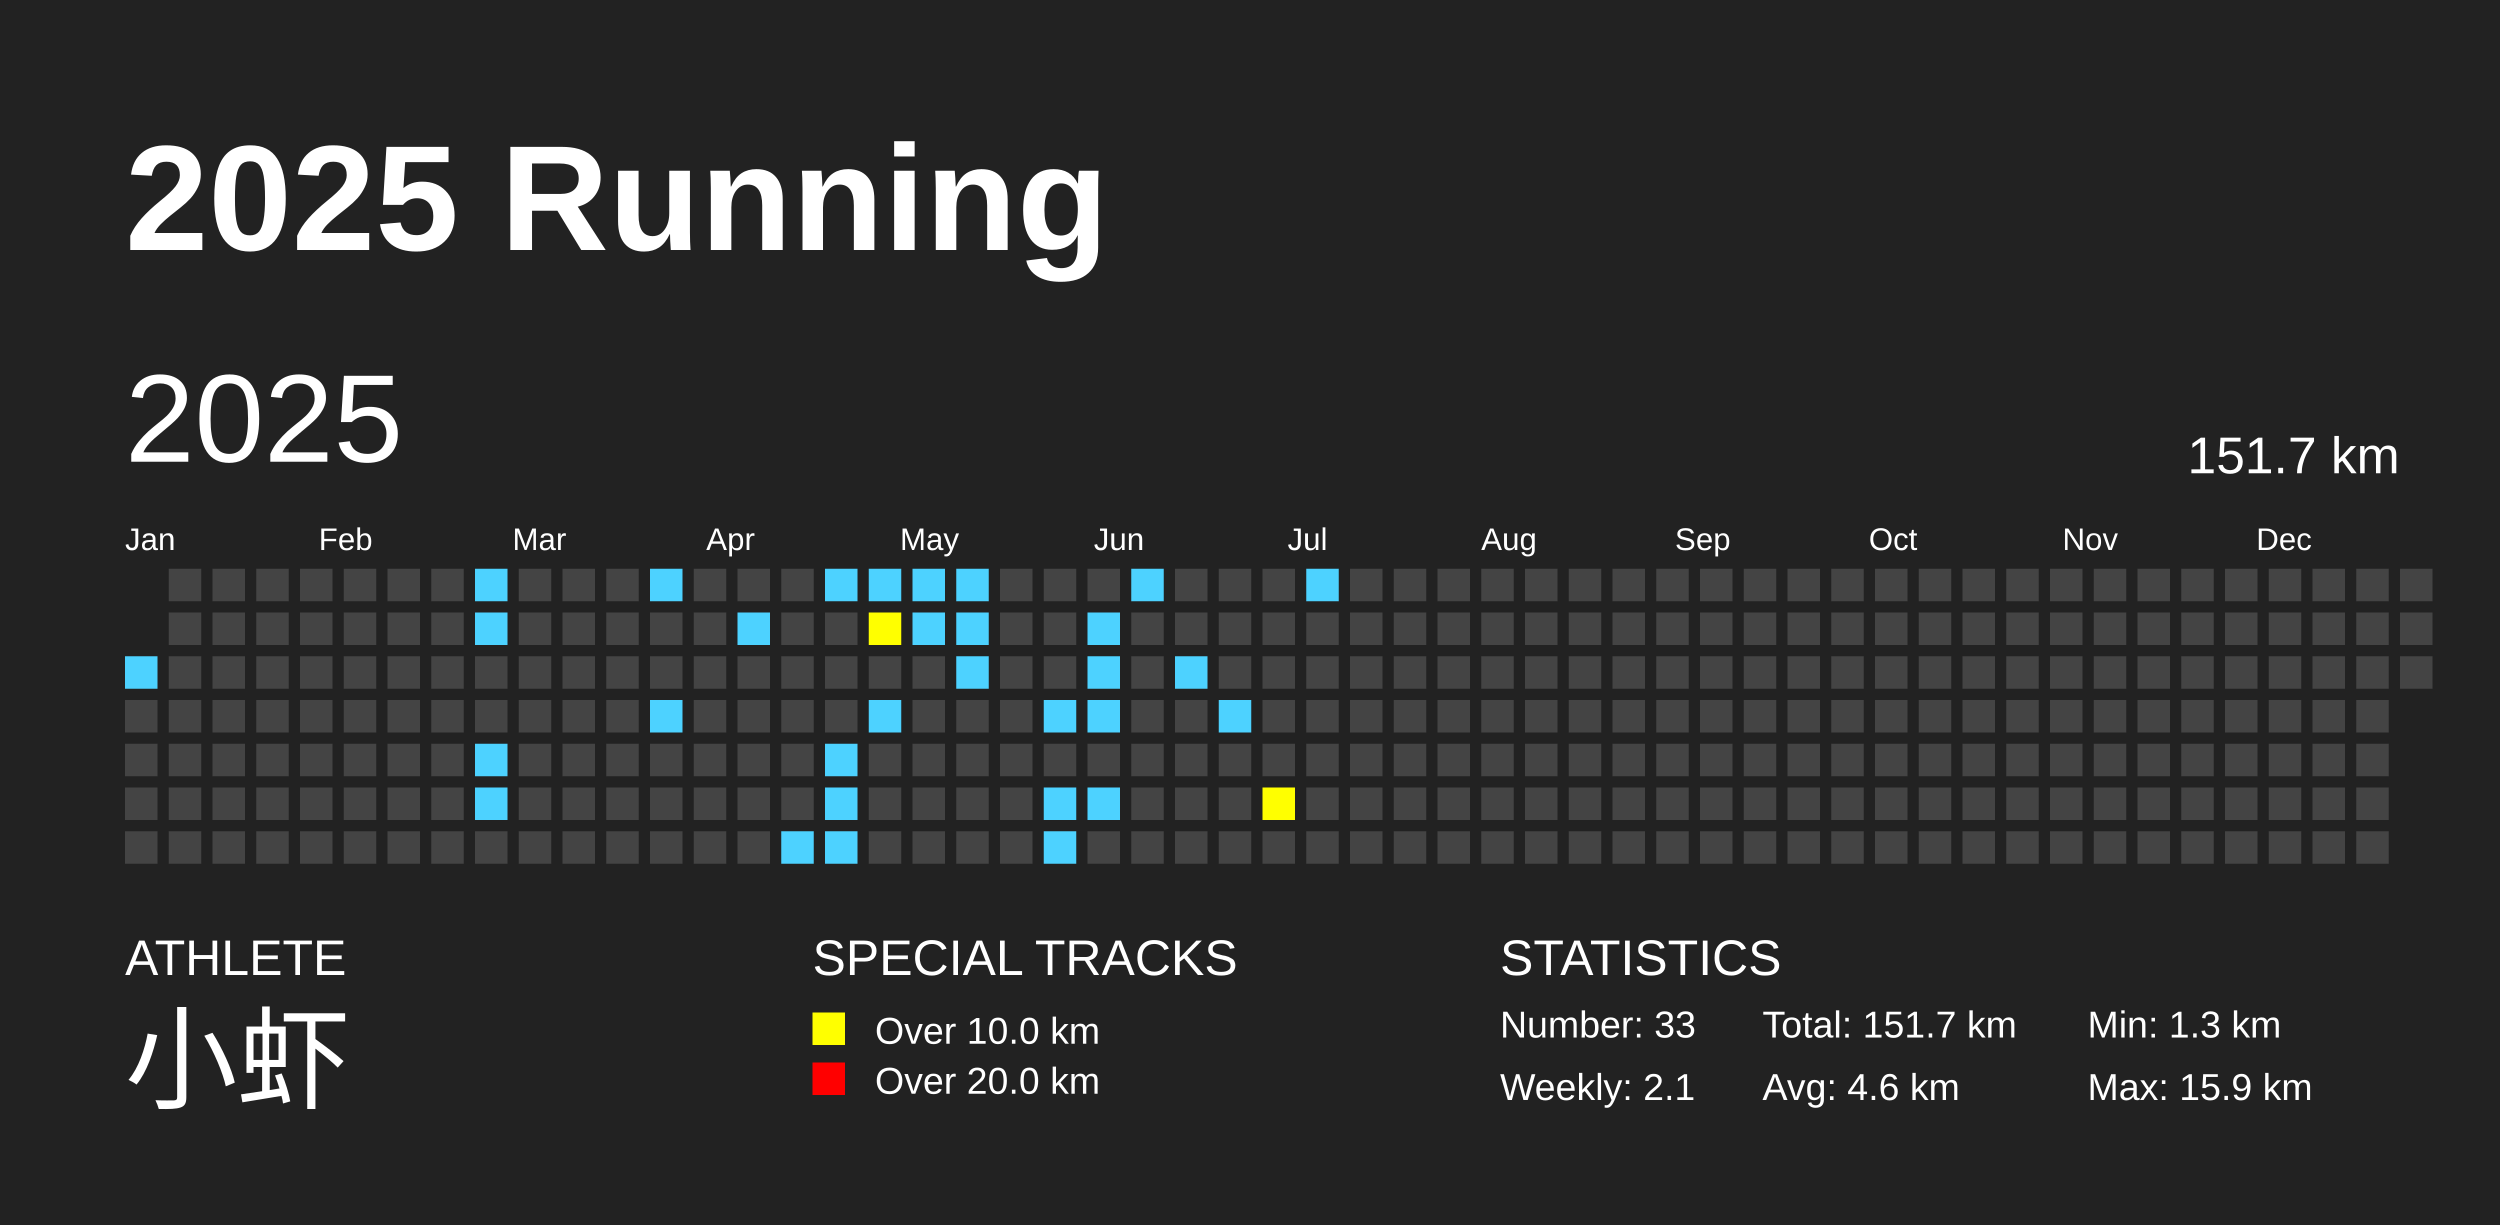
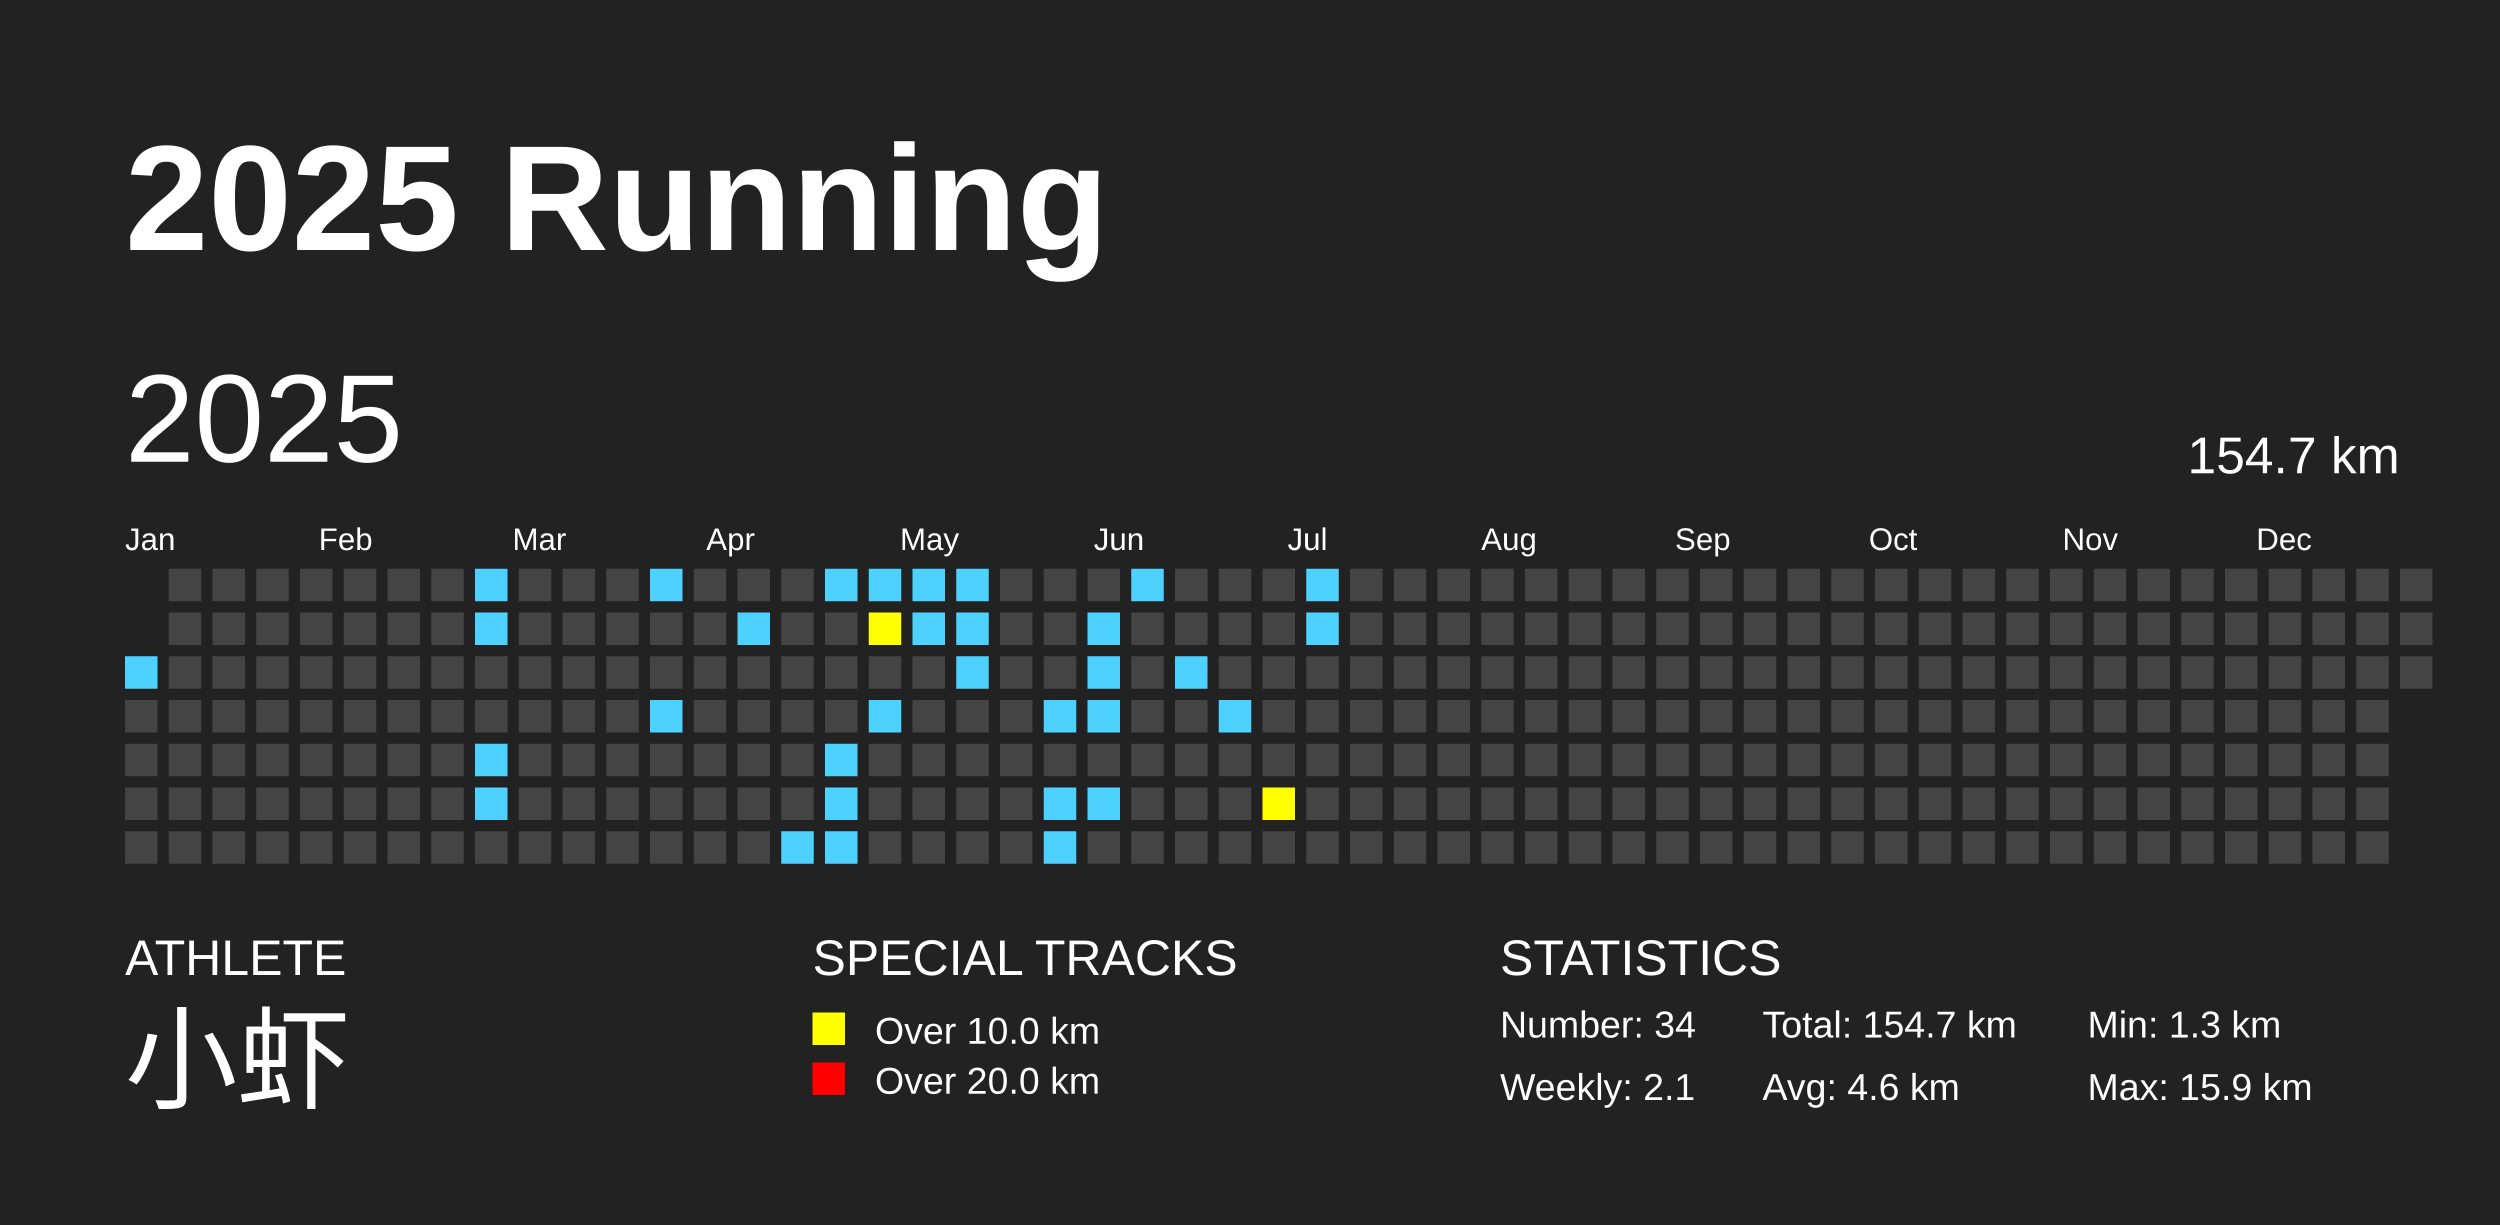
<svg xmlns="http://www.w3.org/2000/svg" baseProfile="full" height="98mm" version="1.1" viewBox="0,0,200,98" width="200mm">
  <defs />
  <rect fill="#222222" height="98" width="200" x="0" y="0" />
  <text fill="#FFFFFF" style="font-size:12px; font-family:Arial; font-weight:bold;" x="10" y="20">2025 Running</text>
  <text fill="#FFFFFF" style="font-size:4px; font-family:Arial" x="10" y="78">ATHLETE</text>
  <text fill="#FFFFFF" style="font-size:9px; font-family:Arial" x="10" y="88">小虾</text>
  <text fill="#FFFFFF" style="font-size:4px; font-family:Arial" x="65" y="78">SPECIAL TRACKS</text>
  <rect fill="yellow" height="2.6" width="2.6" x="65" y="81" />
  <text fill="#FFFFFF" style="font-size:3px; font-family:Arial" x="70" y="83.5">Over 10.0 km</text>
  <rect fill="red" height="2.6" width="2.6" x="65" y="85" />
  <text fill="#FFFFFF" style="font-size:3px; font-family:Arial" x="70" y="87.5">Over 20.0 km</text>
  <text fill="#FFFFFF" style="font-size:4px; font-family:Arial" x="120" y="78">STATISTICS</text>
-   <text fill="#FFFFFF" style="font-size:3px; font-family:Arial" x="120" y="83">Number: 33</text>
+   <text fill="#FFFFFF" style="font-size:3px; font-family:Arial" x="120" y="83">Number: 34</text>
  <text fill="#FFFFFF" style="font-size:3px; font-family:Arial" x="120" y="88">Weekly: 2.1</text>
-   <text fill="#FFFFFF" style="font-size:3px; font-family:Arial" x="141" y="83">Total: 151.7 km</text>
+   <text fill="#FFFFFF" style="font-size:3px; font-family:Arial" x="141" y="83">Total: 154.7 km</text>
  <text fill="#FFFFFF" style="font-size:3px; font-family:Arial" x="141" y="88">Avg: 4.6 km</text>
  <text fill="#FFFFFF" style="font-size:3px; font-family:Arial" x="167" y="83">Min: 1.3 km</text>
  <text fill="#FFFFFF" style="font-size:3px; font-family:Arial" x="167" y="88">Max: 15.9 km</text>
  <text dominant-baseline="hanging" fill="#FFFFFF" style="font-size:10.0px; font-family:Arial;" x="10" y="30">2025</text>
-   <text dominant-baseline="hanging" fill="#FFFFFF" style="font-size:4.125px; font-family:Arial;" x="175" y="35">151.7 km</text>
+   <text dominant-baseline="hanging" fill="#FFFFFF" style="font-size:4.125px; font-family:Arial;" x="175" y="35">154.7 km</text>
  <text fill="#FFFFFF" style="font-size:2.5px; font-family:Arial" x="10.0" y="44">Jan</text>
  <text fill="#FFFFFF" style="font-size:2.5px; font-family:Arial" x="25.5" y="44">Feb</text>
  <text fill="#FFFFFF" style="font-size:2.5px; font-family:Arial" x="41.0" y="44">Mar</text>
  <text fill="#FFFFFF" style="font-size:2.5px; font-family:Arial" x="56.5" y="44">Apr</text>
  <text fill="#FFFFFF" style="font-size:2.5px; font-family:Arial" x="72.0" y="44">May</text>
  <text fill="#FFFFFF" style="font-size:2.5px; font-family:Arial" x="87.5" y="44">Jun</text>
  <text fill="#FFFFFF" style="font-size:2.5px; font-family:Arial" x="103.0" y="44">Jul</text>
  <text fill="#FFFFFF" style="font-size:2.5px; font-family:Arial" x="118.5" y="44">Aug</text>
  <text fill="#FFFFFF" style="font-size:2.5px; font-family:Arial" x="134.0" y="44">Sep</text>
  <text fill="#FFFFFF" style="font-size:2.5px; font-family:Arial" x="149.5" y="44">Oct</text>
  <text fill="#FFFFFF" style="font-size:2.5px; font-family:Arial" x="165.0" y="44">Nov</text>
  <text fill="#FFFFFF" style="font-size:2.5px; font-family:Arial" x="180.5" y="44">Dec</text>
  <rect fill="#4DD2FF" height="2.6" width="2.6" x="10.0" y="52.5" />
  <rect fill="#444444" height="2.6" width="2.6" x="10.0" y="56.0" />
  <rect fill="#444444" height="2.6" width="2.6" x="10.0" y="59.5" />
  <rect fill="#444444" height="2.6" width="2.6" x="10.0" y="63.0" />
  <rect fill="#444444" height="2.6" width="2.6" x="10.0" y="66.5" />
  <rect fill="#444444" height="2.6" width="2.6" x="13.5" y="45.5" />
  <rect fill="#444444" height="2.6" width="2.6" x="13.5" y="49.0" />
  <rect fill="#444444" height="2.6" width="2.6" x="13.5" y="52.5" />
  <rect fill="#444444" height="2.6" width="2.6" x="13.5" y="56.0" />
  <rect fill="#444444" height="2.6" width="2.6" x="13.5" y="59.5" />
  <rect fill="#444444" height="2.6" width="2.6" x="13.5" y="63.0" />
  <rect fill="#444444" height="2.6" width="2.6" x="13.5" y="66.5" />
  <rect fill="#444444" height="2.6" width="2.6" x="17.0" y="45.5" />
  <rect fill="#444444" height="2.6" width="2.6" x="17.0" y="49.0" />
  <rect fill="#444444" height="2.6" width="2.6" x="17.0" y="52.5" />
  <rect fill="#444444" height="2.6" width="2.6" x="17.0" y="56.0" />
  <rect fill="#444444" height="2.6" width="2.6" x="17.0" y="59.5" />
  <rect fill="#444444" height="2.6" width="2.6" x="17.0" y="63.0" />
  <rect fill="#444444" height="2.6" width="2.6" x="17.0" y="66.5" />
  <rect fill="#444444" height="2.6" width="2.6" x="20.5" y="45.5" />
  <rect fill="#444444" height="2.6" width="2.6" x="20.5" y="49.0" />
  <rect fill="#444444" height="2.6" width="2.6" x="20.5" y="52.5" />
  <rect fill="#444444" height="2.6" width="2.6" x="20.5" y="56.0" />
  <rect fill="#444444" height="2.6" width="2.6" x="20.5" y="59.5" />
  <rect fill="#444444" height="2.6" width="2.6" x="20.5" y="63.0" />
  <rect fill="#444444" height="2.6" width="2.6" x="20.5" y="66.5" />
  <rect fill="#444444" height="2.6" width="2.6" x="24.0" y="45.5" />
  <rect fill="#444444" height="2.6" width="2.6" x="24.0" y="49.0" />
  <rect fill="#444444" height="2.6" width="2.6" x="24.0" y="52.5" />
  <rect fill="#444444" height="2.6" width="2.6" x="24.0" y="56.0" />
  <rect fill="#444444" height="2.6" width="2.6" x="24.0" y="59.5" />
  <rect fill="#444444" height="2.6" width="2.6" x="24.0" y="63.0" />
  <rect fill="#444444" height="2.6" width="2.6" x="24.0" y="66.5" />
  <rect fill="#444444" height="2.6" width="2.6" x="27.5" y="45.5" />
  <rect fill="#444444" height="2.6" width="2.6" x="27.5" y="49.0" />
  <rect fill="#444444" height="2.6" width="2.6" x="27.5" y="52.5" />
  <rect fill="#444444" height="2.6" width="2.6" x="27.5" y="56.0" />
  <rect fill="#444444" height="2.6" width="2.6" x="27.5" y="59.5" />
  <rect fill="#444444" height="2.6" width="2.6" x="27.5" y="63.0" />
  <rect fill="#444444" height="2.6" width="2.6" x="27.5" y="66.5" />
  <rect fill="#444444" height="2.6" width="2.6" x="31.0" y="45.5" />
  <rect fill="#444444" height="2.6" width="2.6" x="31.0" y="49.0" />
  <rect fill="#444444" height="2.6" width="2.6" x="31.0" y="52.5" />
  <rect fill="#444444" height="2.6" width="2.6" x="31.0" y="56.0" />
  <rect fill="#444444" height="2.6" width="2.6" x="31.0" y="59.5" />
  <rect fill="#444444" height="2.6" width="2.6" x="31.0" y="63.0" />
  <rect fill="#444444" height="2.6" width="2.6" x="31.0" y="66.5" />
  <rect fill="#444444" height="2.6" width="2.6" x="34.5" y="45.5" />
  <rect fill="#444444" height="2.6" width="2.6" x="34.5" y="49.0" />
  <rect fill="#444444" height="2.6" width="2.6" x="34.5" y="52.5" />
  <rect fill="#444444" height="2.6" width="2.6" x="34.5" y="56.0" />
  <rect fill="#444444" height="2.6" width="2.6" x="34.5" y="59.5" />
  <rect fill="#444444" height="2.6" width="2.6" x="34.5" y="63.0" />
  <rect fill="#444444" height="2.6" width="2.6" x="34.5" y="66.5" />
  <rect fill="#4DD2FF" height="2.6" width="2.6" x="38.0" y="45.5" />
  <rect fill="#4DD2FF" height="2.6" width="2.6" x="38.0" y="49.0" />
  <rect fill="#444444" height="2.6" width="2.6" x="38.0" y="52.5" />
  <rect fill="#444444" height="2.6" width="2.6" x="38.0" y="56.0" />
  <rect fill="#4DD2FF" height="2.6" width="2.6" x="38.0" y="59.5" />
  <rect fill="#4DD2FF" height="2.6" width="2.6" x="38.0" y="63.0" />
  <rect fill="#444444" height="2.6" width="2.6" x="38.0" y="66.5" />
  <rect fill="#444444" height="2.6" width="2.6" x="41.5" y="45.5" />
  <rect fill="#444444" height="2.6" width="2.6" x="41.5" y="49.0" />
  <rect fill="#444444" height="2.6" width="2.6" x="41.5" y="52.5" />
  <rect fill="#444444" height="2.6" width="2.6" x="41.5" y="56.0" />
  <rect fill="#444444" height="2.6" width="2.6" x="41.5" y="59.5" />
  <rect fill="#444444" height="2.6" width="2.6" x="41.5" y="63.0" />
  <rect fill="#444444" height="2.6" width="2.6" x="41.5" y="66.5" />
  <rect fill="#444444" height="2.6" width="2.6" x="45.0" y="45.5" />
  <rect fill="#444444" height="2.6" width="2.6" x="45.0" y="49.0" />
  <rect fill="#444444" height="2.6" width="2.6" x="45.0" y="52.5" />
  <rect fill="#444444" height="2.6" width="2.6" x="45.0" y="56.0" />
  <rect fill="#444444" height="2.6" width="2.6" x="45.0" y="59.5" />
  <rect fill="#444444" height="2.6" width="2.6" x="45.0" y="63.0" />
  <rect fill="#444444" height="2.6" width="2.6" x="45.0" y="66.5" />
  <rect fill="#444444" height="2.6" width="2.6" x="48.5" y="45.5" />
  <rect fill="#444444" height="2.6" width="2.6" x="48.5" y="49.0" />
  <rect fill="#444444" height="2.6" width="2.6" x="48.5" y="52.5" />
  <rect fill="#444444" height="2.6" width="2.6" x="48.5" y="56.0" />
  <rect fill="#444444" height="2.6" width="2.6" x="48.5" y="59.5" />
  <rect fill="#444444" height="2.6" width="2.6" x="48.5" y="63.0" />
  <rect fill="#444444" height="2.6" width="2.6" x="48.5" y="66.5" />
  <rect fill="#4DD2FF" height="2.6" width="2.6" x="52.0" y="45.5" />
  <rect fill="#444444" height="2.6" width="2.6" x="52.0" y="49.0" />
  <rect fill="#444444" height="2.6" width="2.6" x="52.0" y="52.5" />
  <rect fill="#4DD2FF" height="2.6" width="2.6" x="52.0" y="56.0" />
  <rect fill="#444444" height="2.6" width="2.6" x="52.0" y="59.5" />
  <rect fill="#444444" height="2.6" width="2.6" x="52.0" y="63.0" />
  <rect fill="#444444" height="2.6" width="2.6" x="52.0" y="66.5" />
  <rect fill="#444444" height="2.6" width="2.6" x="55.5" y="45.5" />
  <rect fill="#444444" height="2.6" width="2.6" x="55.5" y="49.0" />
  <rect fill="#444444" height="2.6" width="2.6" x="55.5" y="52.5" />
  <rect fill="#444444" height="2.6" width="2.6" x="55.5" y="56.0" />
  <rect fill="#444444" height="2.6" width="2.6" x="55.5" y="59.5" />
  <rect fill="#444444" height="2.6" width="2.6" x="55.5" y="63.0" />
  <rect fill="#444444" height="2.6" width="2.6" x="55.5" y="66.5" />
  <rect fill="#444444" height="2.6" width="2.6" x="59.0" y="45.5" />
  <rect fill="#4DD2FF" height="2.6" width="2.6" x="59.0" y="49.0" />
  <rect fill="#444444" height="2.6" width="2.6" x="59.0" y="52.5" />
  <rect fill="#444444" height="2.6" width="2.6" x="59.0" y="56.0" />
  <rect fill="#444444" height="2.6" width="2.6" x="59.0" y="59.5" />
  <rect fill="#444444" height="2.6" width="2.6" x="59.0" y="63.0" />
  <rect fill="#444444" height="2.6" width="2.6" x="59.0" y="66.5" />
  <rect fill="#444444" height="2.6" width="2.6" x="62.5" y="45.5" />
  <rect fill="#444444" height="2.6" width="2.6" x="62.5" y="49.0" />
  <rect fill="#444444" height="2.6" width="2.6" x="62.5" y="52.5" />
  <rect fill="#444444" height="2.6" width="2.6" x="62.5" y="56.0" />
  <rect fill="#444444" height="2.6" width="2.6" x="62.5" y="59.5" />
  <rect fill="#444444" height="2.6" width="2.6" x="62.5" y="63.0" />
  <rect fill="#4DD2FF" height="2.6" width="2.6" x="62.5" y="66.5" />
  <rect fill="#4DD2FF" height="2.6" width="2.6" x="66.0" y="45.5" />
  <rect fill="#444444" height="2.6" width="2.6" x="66.0" y="49.0" />
  <rect fill="#444444" height="2.6" width="2.6" x="66.0" y="52.5" />
  <rect fill="#444444" height="2.6" width="2.6" x="66.0" y="56.0" />
  <rect fill="#4DD2FF" height="2.6" width="2.6" x="66.0" y="59.5" />
  <rect fill="#4DD2FF" height="2.6" width="2.6" x="66.0" y="63.0" />
  <rect fill="#4DD2FF" height="2.6" width="2.6" x="66.0" y="66.5" />
  <rect fill="#4DD2FF" height="2.6" width="2.6" x="69.5" y="45.5" />
  <rect fill="yellow" height="2.6" width="2.6" x="69.5" y="49.0" />
  <rect fill="#444444" height="2.6" width="2.6" x="69.5" y="52.5" />
  <rect fill="#4DD2FF" height="2.6" width="2.6" x="69.5" y="56.0" />
  <rect fill="#444444" height="2.6" width="2.6" x="69.5" y="59.5" />
  <rect fill="#444444" height="2.6" width="2.6" x="69.5" y="63.0" />
  <rect fill="#444444" height="2.6" width="2.6" x="69.5" y="66.5" />
  <rect fill="#4DD2FF" height="2.6" width="2.6" x="73.0" y="45.5" />
  <rect fill="#4DD2FF" height="2.6" width="2.6" x="73.0" y="49.0" />
  <rect fill="#444444" height="2.6" width="2.6" x="73.0" y="52.5" />
  <rect fill="#444444" height="2.6" width="2.6" x="73.0" y="56.0" />
  <rect fill="#444444" height="2.6" width="2.6" x="73.0" y="59.5" />
  <rect fill="#444444" height="2.6" width="2.6" x="73.0" y="63.0" />
  <rect fill="#444444" height="2.6" width="2.6" x="73.0" y="66.5" />
  <rect fill="#4DD2FF" height="2.6" width="2.6" x="76.5" y="45.5" />
  <rect fill="#4DD2FF" height="2.6" width="2.6" x="76.5" y="49.0" />
  <rect fill="#4DD2FF" height="2.6" width="2.6" x="76.5" y="52.5" />
  <rect fill="#444444" height="2.6" width="2.6" x="76.5" y="56.0" />
  <rect fill="#444444" height="2.6" width="2.6" x="76.5" y="59.5" />
  <rect fill="#444444" height="2.6" width="2.6" x="76.5" y="63.0" />
  <rect fill="#444444" height="2.6" width="2.6" x="76.5" y="66.5" />
  <rect fill="#444444" height="2.6" width="2.6" x="80.0" y="45.5" />
  <rect fill="#444444" height="2.6" width="2.6" x="80.0" y="49.0" />
  <rect fill="#444444" height="2.6" width="2.6" x="80.0" y="52.5" />
  <rect fill="#444444" height="2.6" width="2.6" x="80.0" y="56.0" />
  <rect fill="#444444" height="2.6" width="2.6" x="80.0" y="59.5" />
  <rect fill="#444444" height="2.6" width="2.6" x="80.0" y="63.0" />
  <rect fill="#444444" height="2.6" width="2.6" x="80.0" y="66.5" />
  <rect fill="#444444" height="2.6" width="2.6" x="83.5" y="45.5" />
  <rect fill="#444444" height="2.6" width="2.6" x="83.5" y="49.0" />
  <rect fill="#444444" height="2.6" width="2.6" x="83.5" y="52.5" />
  <rect fill="#4DD2FF" height="2.6" width="2.6" x="83.5" y="56.0" />
  <rect fill="#444444" height="2.6" width="2.6" x="83.5" y="59.5" />
  <rect fill="#4DD2FF" height="2.6" width="2.6" x="83.5" y="63.0" />
  <rect fill="#4DD2FF" height="2.6" width="2.6" x="83.5" y="66.5" />
  <rect fill="#444444" height="2.6" width="2.6" x="87.0" y="45.5" />
  <rect fill="#4DD2FF" height="2.6" width="2.6" x="87.0" y="49.0" />
  <rect fill="#4DD2FF" height="2.6" width="2.6" x="87.0" y="52.5" />
  <rect fill="#4DD2FF" height="2.6" width="2.6" x="87.0" y="56.0" />
  <rect fill="#444444" height="2.6" width="2.6" x="87.0" y="59.5" />
  <rect fill="#4DD2FF" height="2.6" width="2.6" x="87.0" y="63.0" />
  <rect fill="#444444" height="2.6" width="2.6" x="87.0" y="66.5" />
  <rect fill="#4DD2FF" height="2.6" width="2.6" x="90.5" y="45.5" />
  <rect fill="#444444" height="2.6" width="2.6" x="90.5" y="49.0" />
  <rect fill="#444444" height="2.6" width="2.6" x="90.5" y="52.5" />
  <rect fill="#444444" height="2.6" width="2.6" x="90.5" y="56.0" />
  <rect fill="#444444" height="2.6" width="2.6" x="90.5" y="59.5" />
  <rect fill="#444444" height="2.6" width="2.6" x="90.5" y="63.0" />
  <rect fill="#444444" height="2.6" width="2.6" x="90.5" y="66.5" />
  <rect fill="#444444" height="2.6" width="2.6" x="94.0" y="45.5" />
  <rect fill="#444444" height="2.6" width="2.6" x="94.0" y="49.0" />
  <rect fill="#4DD2FF" height="2.6" width="2.6" x="94.0" y="52.5" />
  <rect fill="#444444" height="2.6" width="2.6" x="94.0" y="56.0" />
  <rect fill="#444444" height="2.6" width="2.6" x="94.0" y="59.5" />
  <rect fill="#444444" height="2.6" width="2.6" x="94.0" y="63.0" />
  <rect fill="#444444" height="2.6" width="2.6" x="94.0" y="66.5" />
  <rect fill="#444444" height="2.6" width="2.6" x="97.5" y="45.5" />
  <rect fill="#444444" height="2.6" width="2.6" x="97.5" y="49.0" />
  <rect fill="#444444" height="2.6" width="2.6" x="97.5" y="52.5" />
  <rect fill="#4DD2FF" height="2.6" width="2.6" x="97.5" y="56.0" />
  <rect fill="#444444" height="2.6" width="2.6" x="97.5" y="59.5" />
  <rect fill="#444444" height="2.6" width="2.6" x="97.5" y="63.0" />
  <rect fill="#444444" height="2.6" width="2.6" x="97.5" y="66.5" />
  <rect fill="#444444" height="2.6" width="2.6" x="101.0" y="45.5" />
  <rect fill="#444444" height="2.6" width="2.6" x="101.0" y="49.0" />
  <rect fill="#444444" height="2.6" width="2.6" x="101.0" y="52.5" />
  <rect fill="#444444" height="2.6" width="2.6" x="101.0" y="56.0" />
  <rect fill="#444444" height="2.6" width="2.6" x="101.0" y="59.5" />
  <rect fill="yellow" height="2.6" width="2.6" x="101.0" y="63.0" />
  <rect fill="#444444" height="2.6" width="2.6" x="101.0" y="66.5" />
  <rect fill="#4DD2FF" height="2.6" width="2.6" x="104.5" y="45.5" />
-   <rect fill="#444444" height="2.6" width="2.6" x="104.5" y="49.0" />
+   <rect fill="#4DD2FF" height="2.6" width="2.6" x="104.5" y="49.0" />
  <rect fill="#444444" height="2.6" width="2.6" x="104.5" y="52.5" />
  <rect fill="#444444" height="2.6" width="2.6" x="104.5" y="56.0" />
  <rect fill="#444444" height="2.6" width="2.6" x="104.5" y="59.5" />
  <rect fill="#444444" height="2.6" width="2.6" x="104.5" y="63.0" />
  <rect fill="#444444" height="2.6" width="2.6" x="104.5" y="66.5" />
  <rect fill="#444444" height="2.6" width="2.6" x="108.0" y="45.5" />
  <rect fill="#444444" height="2.6" width="2.6" x="108.0" y="49.0" />
  <rect fill="#444444" height="2.6" width="2.6" x="108.0" y="52.5" />
  <rect fill="#444444" height="2.6" width="2.6" x="108.0" y="56.0" />
  <rect fill="#444444" height="2.6" width="2.6" x="108.0" y="59.5" />
  <rect fill="#444444" height="2.6" width="2.6" x="108.0" y="63.0" />
  <rect fill="#444444" height="2.6" width="2.6" x="108.0" y="66.5" />
  <rect fill="#444444" height="2.6" width="2.6" x="111.5" y="45.5" />
  <rect fill="#444444" height="2.6" width="2.6" x="111.5" y="49.0" />
  <rect fill="#444444" height="2.6" width="2.6" x="111.5" y="52.5" />
  <rect fill="#444444" height="2.6" width="2.6" x="111.5" y="56.0" />
  <rect fill="#444444" height="2.6" width="2.6" x="111.5" y="59.5" />
  <rect fill="#444444" height="2.6" width="2.6" x="111.5" y="63.0" />
  <rect fill="#444444" height="2.6" width="2.6" x="111.5" y="66.5" />
  <rect fill="#444444" height="2.6" width="2.6" x="115.0" y="45.5" />
  <rect fill="#444444" height="2.6" width="2.6" x="115.0" y="49.0" />
  <rect fill="#444444" height="2.6" width="2.6" x="115.0" y="52.5" />
  <rect fill="#444444" height="2.6" width="2.6" x="115.0" y="56.0" />
  <rect fill="#444444" height="2.6" width="2.6" x="115.0" y="59.5" />
  <rect fill="#444444" height="2.6" width="2.6" x="115.0" y="63.0" />
  <rect fill="#444444" height="2.6" width="2.6" x="115.0" y="66.5" />
  <rect fill="#444444" height="2.6" width="2.6" x="118.5" y="45.5" />
  <rect fill="#444444" height="2.6" width="2.6" x="118.5" y="49.0" />
  <rect fill="#444444" height="2.6" width="2.6" x="118.5" y="52.5" />
  <rect fill="#444444" height="2.6" width="2.6" x="118.5" y="56.0" />
  <rect fill="#444444" height="2.6" width="2.6" x="118.5" y="59.5" />
  <rect fill="#444444" height="2.6" width="2.6" x="118.5" y="63.0" />
  <rect fill="#444444" height="2.6" width="2.6" x="118.5" y="66.5" />
  <rect fill="#444444" height="2.6" width="2.6" x="122.0" y="45.5" />
  <rect fill="#444444" height="2.6" width="2.6" x="122.0" y="49.0" />
  <rect fill="#444444" height="2.6" width="2.6" x="122.0" y="52.5" />
  <rect fill="#444444" height="2.6" width="2.6" x="122.0" y="56.0" />
  <rect fill="#444444" height="2.6" width="2.6" x="122.0" y="59.5" />
  <rect fill="#444444" height="2.6" width="2.6" x="122.0" y="63.0" />
  <rect fill="#444444" height="2.6" width="2.6" x="122.0" y="66.5" />
  <rect fill="#444444" height="2.6" width="2.6" x="125.5" y="45.5" />
  <rect fill="#444444" height="2.6" width="2.6" x="125.5" y="49.0" />
  <rect fill="#444444" height="2.6" width="2.6" x="125.5" y="52.5" />
  <rect fill="#444444" height="2.6" width="2.6" x="125.5" y="56.0" />
  <rect fill="#444444" height="2.6" width="2.6" x="125.5" y="59.5" />
  <rect fill="#444444" height="2.6" width="2.6" x="125.5" y="63.0" />
  <rect fill="#444444" height="2.6" width="2.6" x="125.5" y="66.5" />
  <rect fill="#444444" height="2.6" width="2.6" x="129.0" y="45.5" />
  <rect fill="#444444" height="2.6" width="2.6" x="129.0" y="49.0" />
  <rect fill="#444444" height="2.6" width="2.6" x="129.0" y="52.5" />
  <rect fill="#444444" height="2.6" width="2.6" x="129.0" y="56.0" />
  <rect fill="#444444" height="2.6" width="2.6" x="129.0" y="59.5" />
  <rect fill="#444444" height="2.6" width="2.6" x="129.0" y="63.0" />
  <rect fill="#444444" height="2.6" width="2.6" x="129.0" y="66.5" />
  <rect fill="#444444" height="2.6" width="2.6" x="132.5" y="45.5" />
  <rect fill="#444444" height="2.6" width="2.6" x="132.5" y="49.0" />
  <rect fill="#444444" height="2.6" width="2.6" x="132.5" y="52.5" />
  <rect fill="#444444" height="2.6" width="2.6" x="132.5" y="56.0" />
  <rect fill="#444444" height="2.6" width="2.6" x="132.5" y="59.5" />
  <rect fill="#444444" height="2.6" width="2.6" x="132.5" y="63.0" />
  <rect fill="#444444" height="2.6" width="2.6" x="132.5" y="66.5" />
  <rect fill="#444444" height="2.6" width="2.6" x="136.0" y="45.5" />
  <rect fill="#444444" height="2.6" width="2.6" x="136.0" y="49.0" />
  <rect fill="#444444" height="2.6" width="2.6" x="136.0" y="52.5" />
  <rect fill="#444444" height="2.6" width="2.6" x="136.0" y="56.0" />
  <rect fill="#444444" height="2.6" width="2.6" x="136.0" y="59.5" />
  <rect fill="#444444" height="2.6" width="2.6" x="136.0" y="63.0" />
  <rect fill="#444444" height="2.6" width="2.6" x="136.0" y="66.5" />
  <rect fill="#444444" height="2.6" width="2.6" x="139.5" y="45.5" />
  <rect fill="#444444" height="2.6" width="2.6" x="139.5" y="49.0" />
  <rect fill="#444444" height="2.6" width="2.6" x="139.5" y="52.5" />
  <rect fill="#444444" height="2.6" width="2.6" x="139.5" y="56.0" />
  <rect fill="#444444" height="2.6" width="2.6" x="139.5" y="59.5" />
  <rect fill="#444444" height="2.6" width="2.6" x="139.5" y="63.0" />
  <rect fill="#444444" height="2.6" width="2.6" x="139.5" y="66.5" />
  <rect fill="#444444" height="2.6" width="2.6" x="143.0" y="45.5" />
  <rect fill="#444444" height="2.6" width="2.6" x="143.0" y="49.0" />
  <rect fill="#444444" height="2.6" width="2.6" x="143.0" y="52.5" />
  <rect fill="#444444" height="2.6" width="2.6" x="143.0" y="56.0" />
  <rect fill="#444444" height="2.6" width="2.6" x="143.0" y="59.5" />
  <rect fill="#444444" height="2.6" width="2.6" x="143.0" y="63.0" />
  <rect fill="#444444" height="2.6" width="2.6" x="143.0" y="66.5" />
  <rect fill="#444444" height="2.6" width="2.6" x="146.5" y="45.5" />
  <rect fill="#444444" height="2.6" width="2.6" x="146.5" y="49.0" />
  <rect fill="#444444" height="2.6" width="2.6" x="146.5" y="52.5" />
  <rect fill="#444444" height="2.6" width="2.6" x="146.5" y="56.0" />
  <rect fill="#444444" height="2.6" width="2.6" x="146.5" y="59.5" />
  <rect fill="#444444" height="2.6" width="2.6" x="146.5" y="63.0" />
  <rect fill="#444444" height="2.6" width="2.6" x="146.5" y="66.5" />
  <rect fill="#444444" height="2.6" width="2.6" x="150.0" y="45.5" />
  <rect fill="#444444" height="2.6" width="2.6" x="150.0" y="49.0" />
  <rect fill="#444444" height="2.6" width="2.6" x="150.0" y="52.5" />
  <rect fill="#444444" height="2.6" width="2.6" x="150.0" y="56.0" />
  <rect fill="#444444" height="2.6" width="2.6" x="150.0" y="59.5" />
  <rect fill="#444444" height="2.6" width="2.6" x="150.0" y="63.0" />
  <rect fill="#444444" height="2.6" width="2.6" x="150.0" y="66.5" />
  <rect fill="#444444" height="2.6" width="2.6" x="153.5" y="45.5" />
  <rect fill="#444444" height="2.6" width="2.6" x="153.5" y="49.0" />
  <rect fill="#444444" height="2.6" width="2.6" x="153.5" y="52.5" />
  <rect fill="#444444" height="2.6" width="2.6" x="153.5" y="56.0" />
  <rect fill="#444444" height="2.6" width="2.6" x="153.5" y="59.5" />
  <rect fill="#444444" height="2.6" width="2.6" x="153.5" y="63.0" />
  <rect fill="#444444" height="2.6" width="2.6" x="153.5" y="66.5" />
  <rect fill="#444444" height="2.6" width="2.6" x="157.0" y="45.5" />
  <rect fill="#444444" height="2.6" width="2.6" x="157.0" y="49.0" />
  <rect fill="#444444" height="2.6" width="2.6" x="157.0" y="52.5" />
  <rect fill="#444444" height="2.6" width="2.6" x="157.0" y="56.0" />
  <rect fill="#444444" height="2.6" width="2.6" x="157.0" y="59.5" />
  <rect fill="#444444" height="2.6" width="2.6" x="157.0" y="63.0" />
  <rect fill="#444444" height="2.6" width="2.6" x="157.0" y="66.5" />
  <rect fill="#444444" height="2.6" width="2.6" x="160.5" y="45.5" />
  <rect fill="#444444" height="2.6" width="2.6" x="160.5" y="49.0" />
  <rect fill="#444444" height="2.6" width="2.6" x="160.5" y="52.5" />
  <rect fill="#444444" height="2.6" width="2.6" x="160.5" y="56.0" />
  <rect fill="#444444" height="2.6" width="2.6" x="160.5" y="59.5" />
  <rect fill="#444444" height="2.6" width="2.6" x="160.5" y="63.0" />
  <rect fill="#444444" height="2.6" width="2.6" x="160.5" y="66.5" />
  <rect fill="#444444" height="2.6" width="2.6" x="164.0" y="45.5" />
  <rect fill="#444444" height="2.6" width="2.6" x="164.0" y="49.0" />
  <rect fill="#444444" height="2.6" width="2.6" x="164.0" y="52.5" />
  <rect fill="#444444" height="2.6" width="2.6" x="164.0" y="56.0" />
  <rect fill="#444444" height="2.6" width="2.6" x="164.0" y="59.5" />
  <rect fill="#444444" height="2.6" width="2.6" x="164.0" y="63.0" />
  <rect fill="#444444" height="2.6" width="2.6" x="164.0" y="66.5" />
  <rect fill="#444444" height="2.6" width="2.6" x="167.5" y="45.5" />
  <rect fill="#444444" height="2.6" width="2.6" x="167.5" y="49.0" />
  <rect fill="#444444" height="2.6" width="2.6" x="167.5" y="52.5" />
  <rect fill="#444444" height="2.6" width="2.6" x="167.5" y="56.0" />
  <rect fill="#444444" height="2.6" width="2.6" x="167.5" y="59.5" />
  <rect fill="#444444" height="2.6" width="2.6" x="167.5" y="63.0" />
  <rect fill="#444444" height="2.6" width="2.6" x="167.5" y="66.5" />
  <rect fill="#444444" height="2.6" width="2.6" x="171.0" y="45.5" />
  <rect fill="#444444" height="2.6" width="2.6" x="171.0" y="49.0" />
  <rect fill="#444444" height="2.6" width="2.6" x="171.0" y="52.5" />
  <rect fill="#444444" height="2.6" width="2.6" x="171.0" y="56.0" />
  <rect fill="#444444" height="2.6" width="2.6" x="171.0" y="59.5" />
  <rect fill="#444444" height="2.6" width="2.6" x="171.0" y="63.0" />
  <rect fill="#444444" height="2.6" width="2.6" x="171.0" y="66.5" />
  <rect fill="#444444" height="2.6" width="2.6" x="174.5" y="45.5" />
  <rect fill="#444444" height="2.6" width="2.6" x="174.5" y="49.0" />
  <rect fill="#444444" height="2.6" width="2.6" x="174.5" y="52.5" />
  <rect fill="#444444" height="2.6" width="2.6" x="174.5" y="56.0" />
  <rect fill="#444444" height="2.6" width="2.6" x="174.5" y="59.5" />
  <rect fill="#444444" height="2.6" width="2.6" x="174.5" y="63.0" />
  <rect fill="#444444" height="2.6" width="2.6" x="174.5" y="66.5" />
  <rect fill="#444444" height="2.6" width="2.6" x="178.0" y="45.5" />
  <rect fill="#444444" height="2.6" width="2.6" x="178.0" y="49.0" />
  <rect fill="#444444" height="2.6" width="2.6" x="178.0" y="52.5" />
  <rect fill="#444444" height="2.6" width="2.6" x="178.0" y="56.0" />
  <rect fill="#444444" height="2.6" width="2.6" x="178.0" y="59.5" />
  <rect fill="#444444" height="2.6" width="2.6" x="178.0" y="63.0" />
  <rect fill="#444444" height="2.6" width="2.6" x="178.0" y="66.5" />
  <rect fill="#444444" height="2.6" width="2.6" x="181.5" y="45.5" />
  <rect fill="#444444" height="2.6" width="2.6" x="181.5" y="49.0" />
  <rect fill="#444444" height="2.6" width="2.6" x="181.5" y="52.5" />
  <rect fill="#444444" height="2.6" width="2.6" x="181.5" y="56.0" />
  <rect fill="#444444" height="2.6" width="2.6" x="181.5" y="59.5" />
  <rect fill="#444444" height="2.6" width="2.6" x="181.5" y="63.0" />
  <rect fill="#444444" height="2.6" width="2.6" x="181.5" y="66.5" />
  <rect fill="#444444" height="2.6" width="2.6" x="185.0" y="45.5" />
  <rect fill="#444444" height="2.6" width="2.6" x="185.0" y="49.0" />
  <rect fill="#444444" height="2.6" width="2.6" x="185.0" y="52.5" />
  <rect fill="#444444" height="2.6" width="2.6" x="185.0" y="56.0" />
  <rect fill="#444444" height="2.6" width="2.6" x="185.0" y="59.5" />
  <rect fill="#444444" height="2.6" width="2.6" x="185.0" y="63.0" />
  <rect fill="#444444" height="2.6" width="2.6" x="185.0" y="66.5" />
  <rect fill="#444444" height="2.6" width="2.6" x="188.5" y="45.5" />
  <rect fill="#444444" height="2.6" width="2.6" x="188.5" y="49.0" />
  <rect fill="#444444" height="2.6" width="2.6" x="188.5" y="52.5" />
  <rect fill="#444444" height="2.6" width="2.6" x="188.5" y="56.0" />
  <rect fill="#444444" height="2.6" width="2.6" x="188.5" y="59.5" />
  <rect fill="#444444" height="2.6" width="2.6" x="188.5" y="63.0" />
  <rect fill="#444444" height="2.6" width="2.6" x="188.5" y="66.5" />
  <rect fill="#444444" height="2.6" width="2.6" x="192.0" y="45.5" />
  <rect fill="#444444" height="2.6" width="2.6" x="192.0" y="49.0" />
  <rect fill="#444444" height="2.6" width="2.6" x="192.0" y="52.5" />
</svg>
